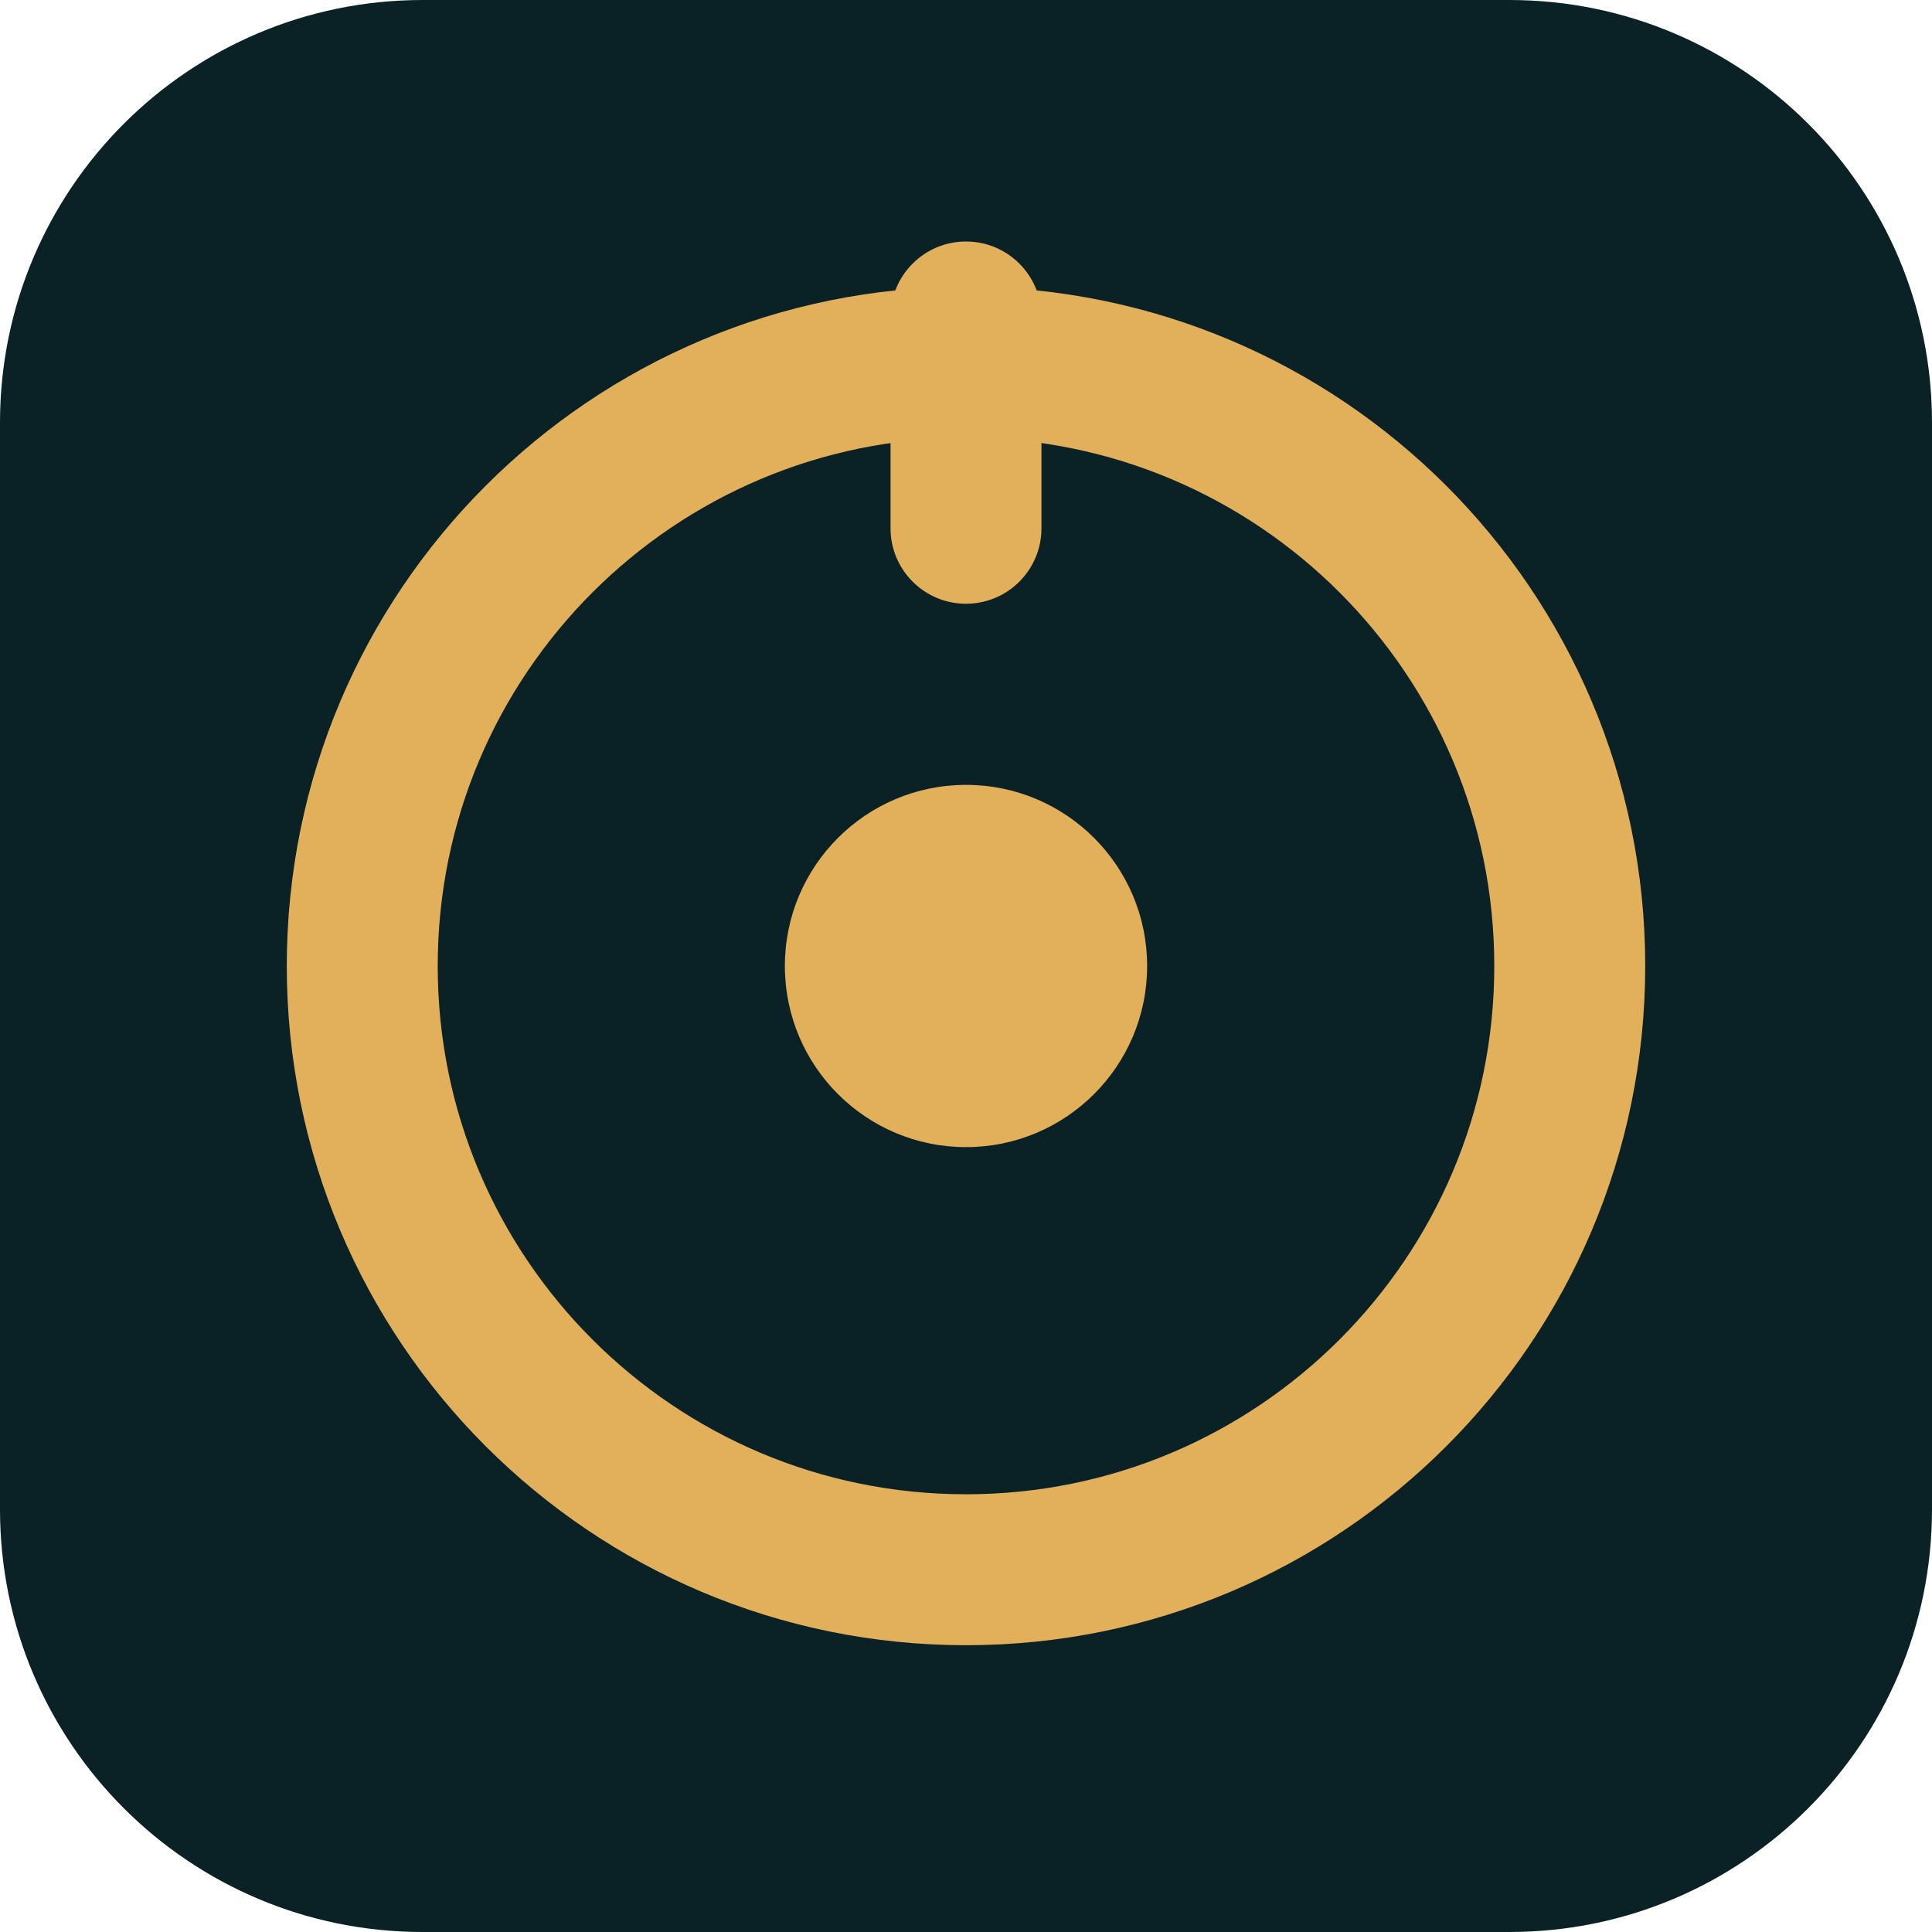
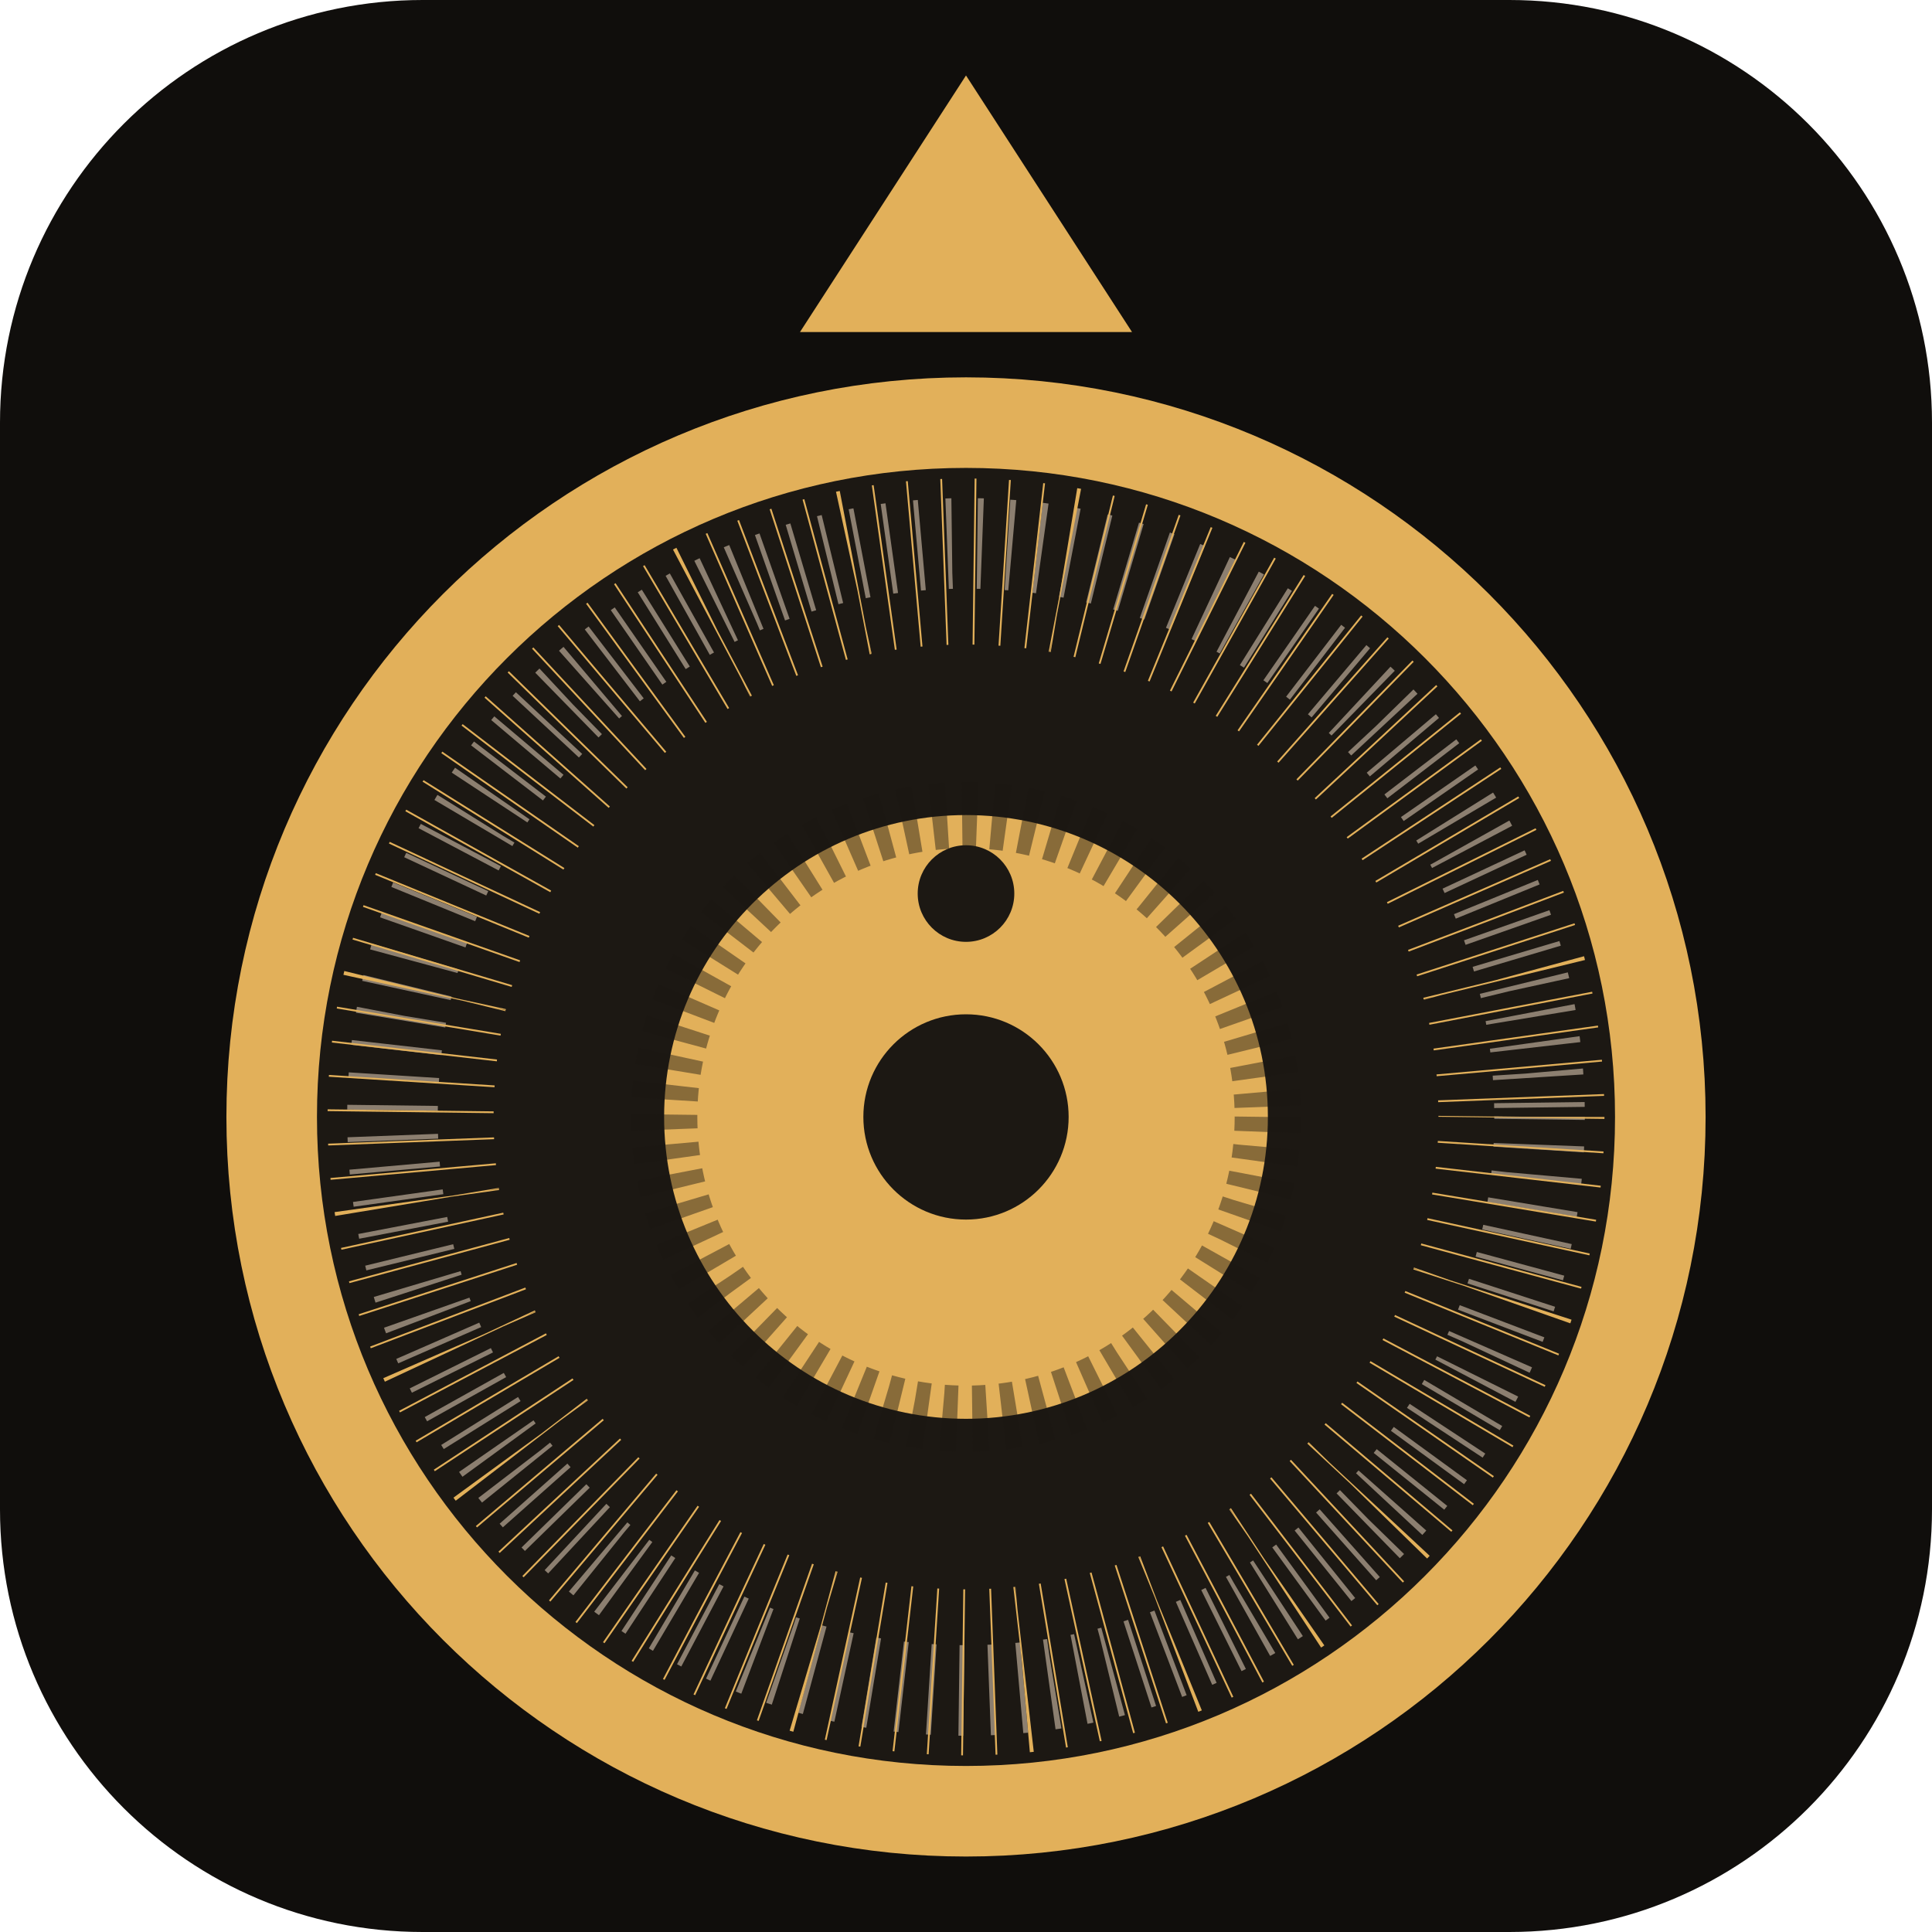
<svg xmlns="http://www.w3.org/2000/svg" viewBox="0 0 64 64">
-   <rect width="64" height="64" rx="14" fill="#0a2225" />
-   <circle cx="32" cy="32" r="20" fill="none" stroke="#e2b05a" stroke-width="5" />
-   <circle cx="32" cy="32" r="6" fill="#e2b05a" />
-   <rect x="29.5" y="8" width="5" height="12" rx="2.5" fill="#e2b05a" />
+   <rect width="64" height="64" rx="14" fill="#100e0c" />
+   <path d="M32 2.5 L37.5 11 H26.5 Z" fill="#e2b05a" />
+   <circle cx="32" cy="37" r="23" fill="#1c1813" stroke="#e2b05a" stroke-width="3" />
+   <circle cx="32" cy="37" r="19" fill="none" stroke="#8c7f70" stroke-width="3" pathLength="40" stroke-dasharray="0.16 0.84" stroke-dashoffset="0.08" />
+   <circle cx="32" cy="37" r="18.4" fill="none" stroke="#e2b05a" stroke-width="5.5" pathLength="10" stroke-dasharray="0.06 0.94" stroke-dashoffset="0.03" />
+   <circle cx="32" cy="37" r="10" fill="#e2b05a" />
+   <circle cx="32" cy="37" r="10" fill="none" stroke="#1c1813" stroke-opacity="0.45" stroke-width="2.2" pathLength="24" stroke-dasharray="0.5 0.5" />
+   <circle cx="32" cy="37" r="3.4" fill="#1c1813" />
+   <circle cx="32" cy="29.6" r="1.6" fill="#1c1813" />
</svg>
